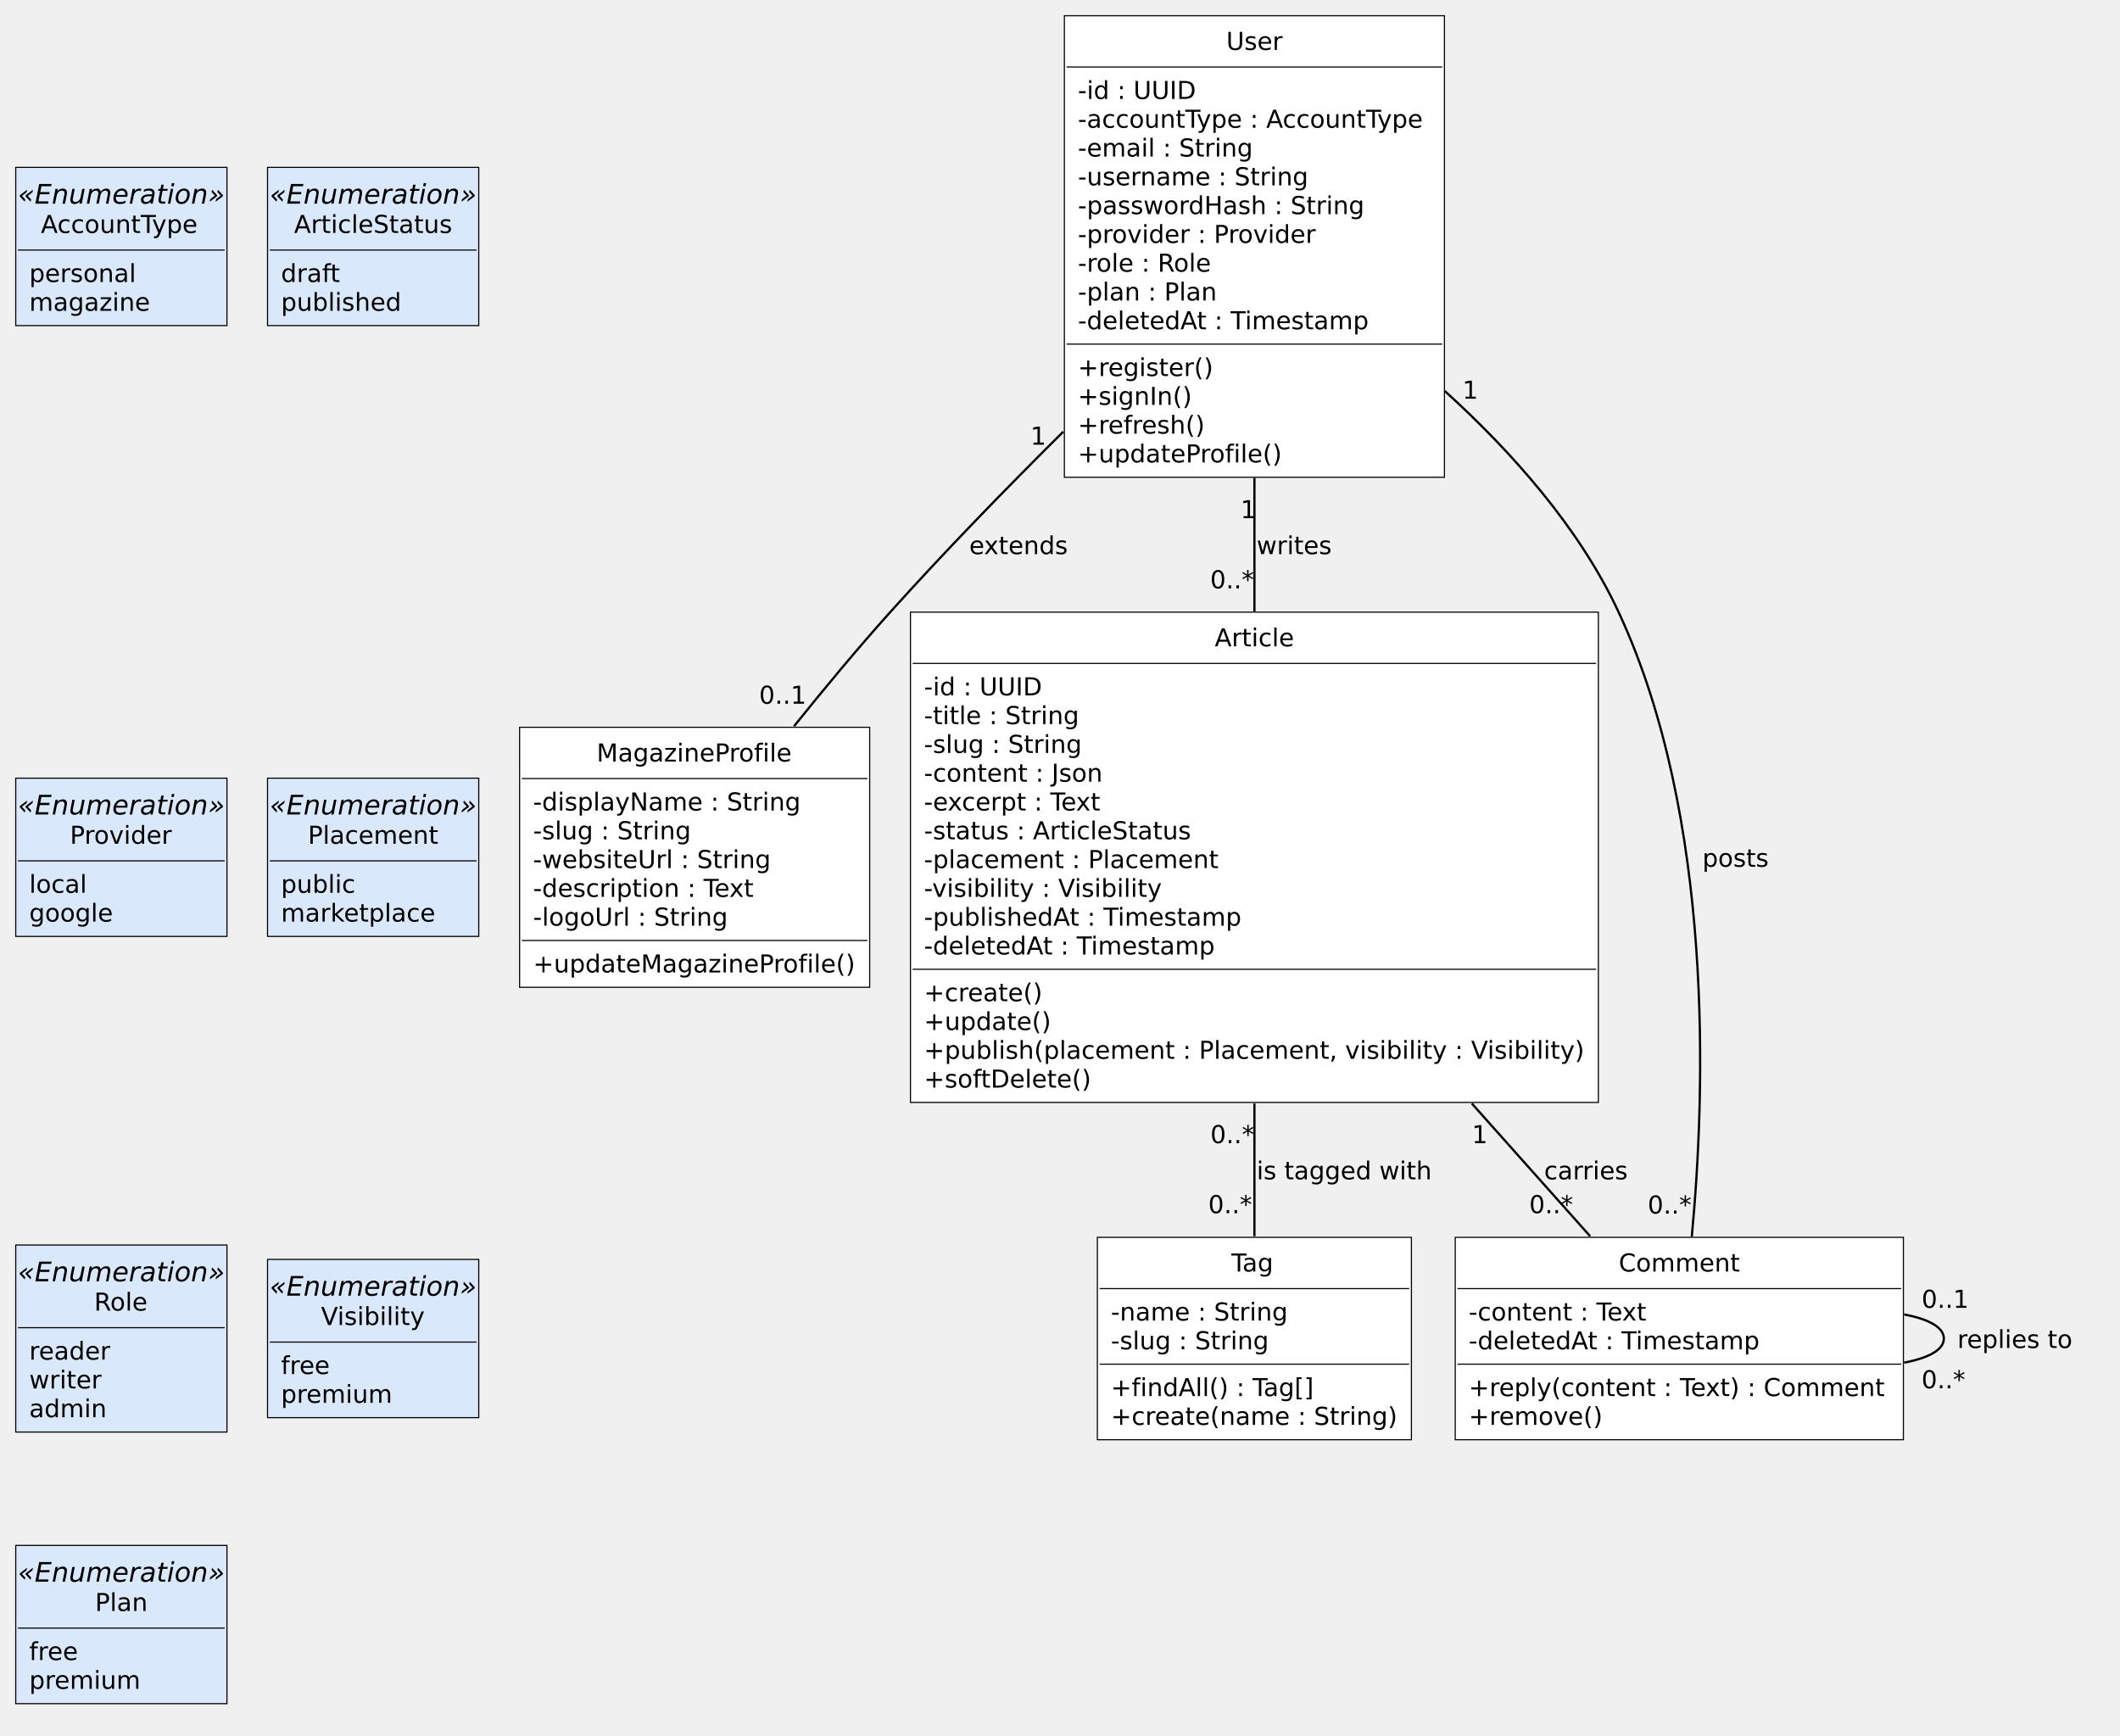
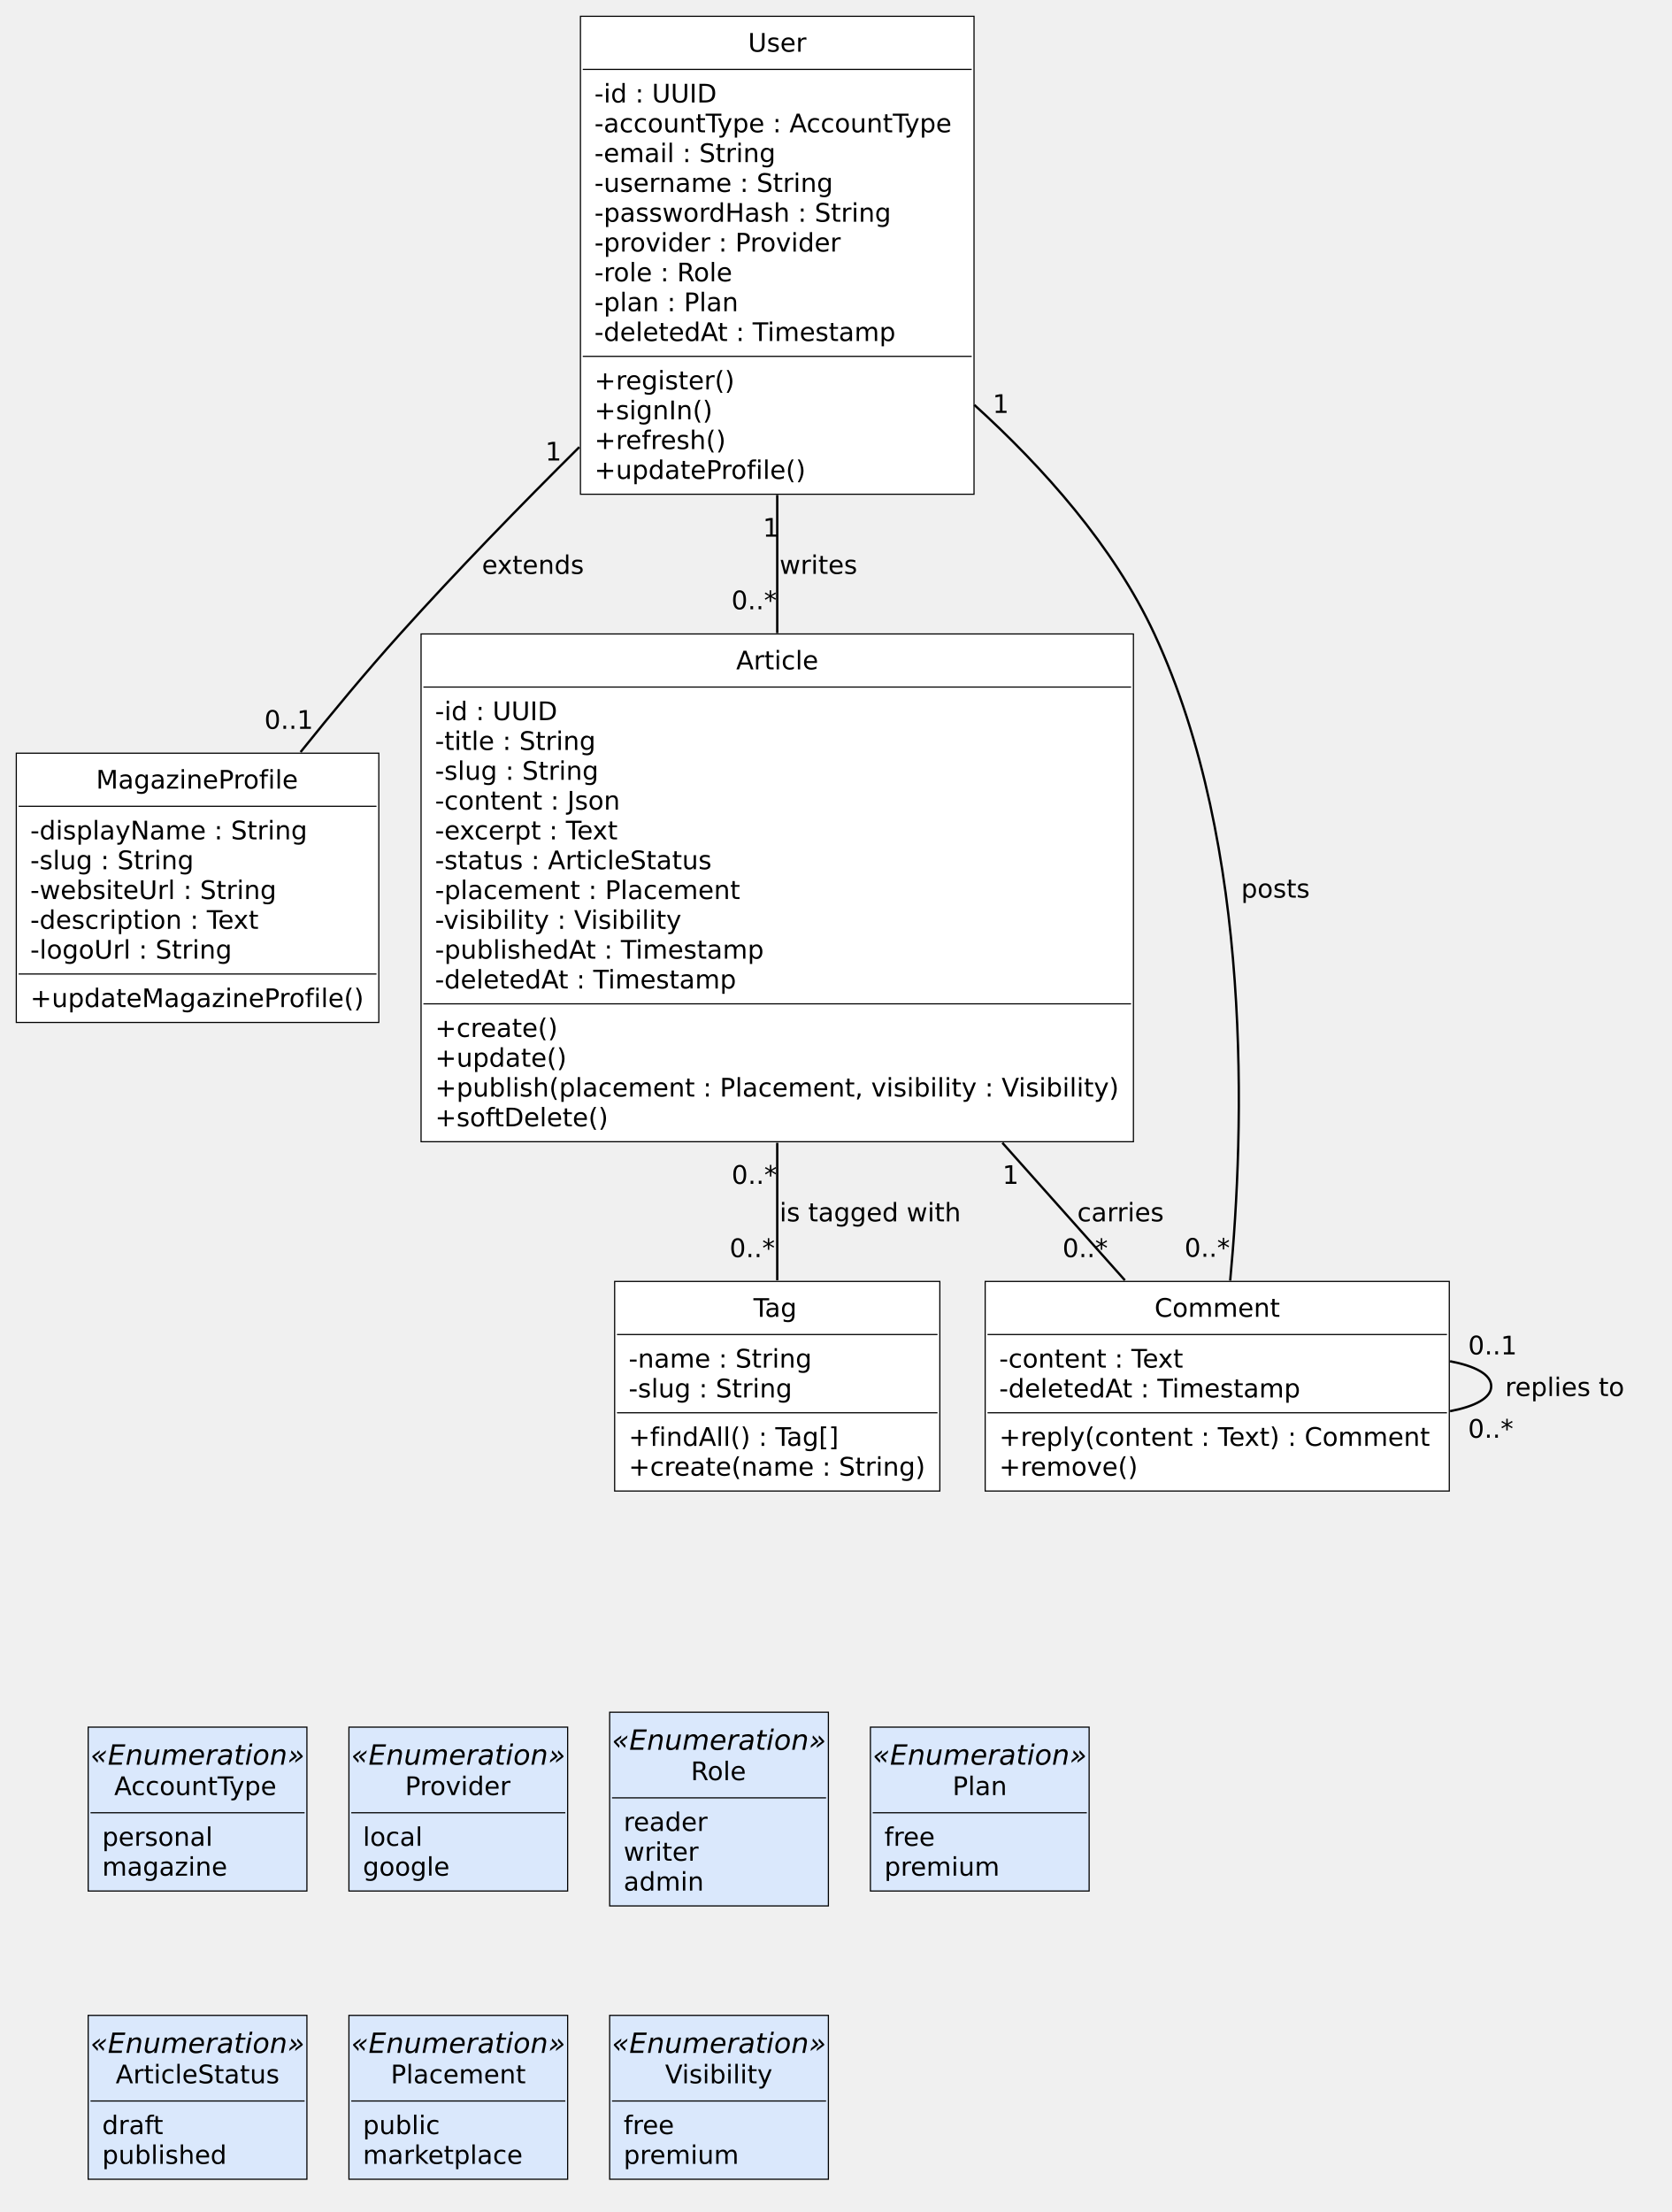
- <svg xmlns="http://www.w3.org/2000/svg" contentStyleType="text/css" data-diagram-type="CLASS" height="772px" preserveAspectRatio="none" style="width:943px;height:772px;background:#FFFFFF;" version="1.1" viewBox="0 0 943 772" width="943px" zoomAndPan="magnify">
+ <svg xmlns="http://www.w3.org/2000/svg" contentStyleType="text/css" data-diagram-type="CLASS" height="950px" preserveAspectRatio="none" style="width:718px;height:950px;background:#FFFFFF;" version="1.1" viewBox="0 0 718 950" width="718px" zoomAndPan="magnify">
  <defs />
  <g>
    <g class="entity" data-qualified-name="User" data-source-line="8" id="ent0001">
-       <rect fill="#FFFFFF" height="205.266" style="stroke:#000000;stroke-width:0.5;" width="169.056" x="473.45" y="7" />
-       <text fill="#000000" font-family="DejaVu Sans" font-size="11" lengthAdjust="spacing" textLength="25.072" x="545.442" y="22.21">User</text>
-       <line style="stroke:#000000;stroke-width:0.5;" x1="474.45" x2="641.506" y1="29.805" y2="29.805" />
-       <text fill="#000000" font-family="DejaVu Sans" font-size="11" lengthAdjust="spacing" textLength="52.524" x="479.45" y="44.015">-id : UUID</text>
-       <text fill="#000000" font-family="DejaVu Sans" font-size="11" lengthAdjust="spacing" textLength="157.056" x="479.45" y="56.82">-accountType : AccountType</text>
-       <text fill="#000000" font-family="DejaVu Sans" font-size="11" lengthAdjust="spacing" textLength="77.832" x="479.45" y="69.624">-email : String</text>
-       <text fill="#000000" font-family="DejaVu Sans" font-size="11" lengthAdjust="spacing" textLength="102.685" x="479.45" y="82.429">-username : String</text>
-       <text fill="#000000" font-family="DejaVu Sans" font-size="11" lengthAdjust="spacing" textLength="127.628" x="479.45" y="95.234">-passwordHash : String</text>
-       <text fill="#000000" font-family="DejaVu Sans" font-size="11" lengthAdjust="spacing" textLength="106.466" x="479.45" y="108.039">-provider : Provider</text>
-       <text fill="#000000" font-family="DejaVu Sans" font-size="11" lengthAdjust="spacing" textLength="59.941" x="479.45" y="120.843">-role : Role</text>
-       <text fill="#000000" font-family="DejaVu Sans" font-size="11" lengthAdjust="spacing" textLength="61.821" x="479.45" y="133.648">-plan : Plan</text>
-       <text fill="#000000" font-family="DejaVu Sans" font-size="11" lengthAdjust="spacing" textLength="129.884" x="479.45" y="146.453">-deletedAt : Timestamp</text>
-       <line style="stroke:#000000;stroke-width:0.5;" x1="474.45" x2="641.506" y1="153.047" y2="153.047" />
-       <text fill="#000000" font-family="DejaVu Sans" font-size="11" lengthAdjust="spacing" textLength="60.462" x="479.45" y="167.257">+register()</text>
-       <text fill="#000000" font-family="DejaVu Sans" font-size="11" lengthAdjust="spacing" textLength="50.757" x="479.45" y="180.062">+signIn()</text>
-       <text fill="#000000" font-family="DejaVu Sans" font-size="11" lengthAdjust="spacing" textLength="56.955" x="479.45" y="192.867">+refresh()</text>
-       <text fill="#000000" font-family="DejaVu Sans" font-size="11" lengthAdjust="spacing" textLength="91.196" x="479.45" y="205.671">+updateProfile()</text>
+       <rect fill="#FFFFFF" height="205.266" style="stroke:#000000;stroke-width:0.5;" width="169.056" x="249.33" y="7" />
+       <text fill="#000000" font-family="DejaVu Sans" font-size="11" lengthAdjust="spacing" textLength="25.072" x="321.322" y="22.21">User</text>
+       <line style="stroke:#000000;stroke-width:0.5;" x1="250.33" x2="417.386" y1="29.805" y2="29.805" />
+       <text fill="#000000" font-family="DejaVu Sans" font-size="11" lengthAdjust="spacing" textLength="52.524" x="255.33" y="44.015">-id : UUID</text>
+       <text fill="#000000" font-family="DejaVu Sans" font-size="11" lengthAdjust="spacing" textLength="157.056" x="255.33" y="56.82">-accountType : AccountType</text>
+       <text fill="#000000" font-family="DejaVu Sans" font-size="11" lengthAdjust="spacing" textLength="77.832" x="255.33" y="69.624">-email : String</text>
+       <text fill="#000000" font-family="DejaVu Sans" font-size="11" lengthAdjust="spacing" textLength="102.685" x="255.33" y="82.429">-username : String</text>
+       <text fill="#000000" font-family="DejaVu Sans" font-size="11" lengthAdjust="spacing" textLength="127.628" x="255.33" y="95.234">-passwordHash : String</text>
+       <text fill="#000000" font-family="DejaVu Sans" font-size="11" lengthAdjust="spacing" textLength="106.466" x="255.33" y="108.039">-provider : Provider</text>
+       <text fill="#000000" font-family="DejaVu Sans" font-size="11" lengthAdjust="spacing" textLength="59.941" x="255.33" y="120.843">-role : Role</text>
+       <text fill="#000000" font-family="DejaVu Sans" font-size="11" lengthAdjust="spacing" textLength="61.821" x="255.33" y="133.648">-plan : Plan</text>
+       <text fill="#000000" font-family="DejaVu Sans" font-size="11" lengthAdjust="spacing" textLength="129.884" x="255.33" y="146.453">-deletedAt : Timestamp</text>
+       <line style="stroke:#000000;stroke-width:0.5;" x1="250.33" x2="417.386" y1="153.047" y2="153.047" />
+       <text fill="#000000" font-family="DejaVu Sans" font-size="11" lengthAdjust="spacing" textLength="60.462" x="255.33" y="167.257">+register()</text>
+       <text fill="#000000" font-family="DejaVu Sans" font-size="11" lengthAdjust="spacing" textLength="50.757" x="255.33" y="180.062">+signIn()</text>
+       <text fill="#000000" font-family="DejaVu Sans" font-size="11" lengthAdjust="spacing" textLength="56.955" x="255.33" y="192.867">+refresh()</text>
+       <text fill="#000000" font-family="DejaVu Sans" font-size="11" lengthAdjust="spacing" textLength="91.196" x="255.33" y="205.671">+updateProfile()</text>
    </g>
    <g class="entity" data-qualified-name="MagazineProfile" data-source-line="23" id="ent0002">
-       <rect fill="#FFFFFF" height="115.633" style="stroke:#000000;stroke-width:0.5;" width="155.72" x="231.12" y="323.48" />
-       <text fill="#000000" font-family="DejaVu Sans" font-size="11" lengthAdjust="spacing" textLength="87.162" x="265.399" y="338.69">MagazineProfile</text>
-       <line style="stroke:#000000;stroke-width:0.5;" x1="232.12" x2="385.84" y1="346.285" y2="346.285" />
-       <text fill="#000000" font-family="DejaVu Sans" font-size="11" lengthAdjust="spacing" textLength="119.007" x="237.12" y="360.495">-displayName : String</text>
-       <text fill="#000000" font-family="DejaVu Sans" font-size="11" lengthAdjust="spacing" textLength="70.238" x="237.12" y="373.3">-slug : String</text>
-       <text fill="#000000" font-family="DejaVu Sans" font-size="11" lengthAdjust="spacing" textLength="105.741" x="237.12" y="386.104">-websiteUrl : String</text>
-       <text fill="#000000" font-family="DejaVu Sans" font-size="11" lengthAdjust="spacing" textLength="100.139" x="237.12" y="398.909">-description : Text</text>
-       <text fill="#000000" font-family="DejaVu Sans" font-size="11" lengthAdjust="spacing" textLength="86.625" x="237.12" y="411.714">-logoUrl : String</text>
-       <line style="stroke:#000000;stroke-width:0.5;" x1="232.12" x2="385.84" y1="418.308" y2="418.308" />
-       <text fill="#000000" font-family="DejaVu Sans" font-size="11" lengthAdjust="spacing" textLength="143.72" x="237.12" y="432.519">+updateMagazineProfile()</text>
+       <rect fill="#FFFFFF" height="115.633" style="stroke:#000000;stroke-width:0.5;" width="155.72" x="7" y="323.48" />
+       <text fill="#000000" font-family="DejaVu Sans" font-size="11" lengthAdjust="spacing" textLength="87.162" x="41.279" y="338.69">MagazineProfile</text>
+       <line style="stroke:#000000;stroke-width:0.5;" x1="8" x2="161.72" y1="346.285" y2="346.285" />
+       <text fill="#000000" font-family="DejaVu Sans" font-size="11" lengthAdjust="spacing" textLength="119.007" x="13" y="360.495">-displayName : String</text>
+       <text fill="#000000" font-family="DejaVu Sans" font-size="11" lengthAdjust="spacing" textLength="70.238" x="13" y="373.3">-slug : String</text>
+       <text fill="#000000" font-family="DejaVu Sans" font-size="11" lengthAdjust="spacing" textLength="105.741" x="13" y="386.104">-websiteUrl : String</text>
+       <text fill="#000000" font-family="DejaVu Sans" font-size="11" lengthAdjust="spacing" textLength="100.139" x="13" y="398.909">-description : Text</text>
+       <text fill="#000000" font-family="DejaVu Sans" font-size="11" lengthAdjust="spacing" textLength="86.625" x="13" y="411.714">-logoUrl : String</text>
+       <line style="stroke:#000000;stroke-width:0.5;" x1="8" x2="161.72" y1="418.308" y2="418.308" />
+       <text fill="#000000" font-family="DejaVu Sans" font-size="11" lengthAdjust="spacing" textLength="143.72" x="13" y="432.519">+updateMagazineProfile()</text>
    </g>
    <g class="entity" data-qualified-name="Article" data-source-line="31" id="ent0003">
-       <rect fill="#FFFFFF" height="218.07" style="stroke:#000000;stroke-width:0.5;" width="305.987" x="404.98" y="272.26" />
-       <text fill="#000000" font-family="DejaVu Sans" font-size="11" lengthAdjust="spacing" textLength="35.288" x="540.329" y="287.47">Article</text>
-       <line style="stroke:#000000;stroke-width:0.5;" x1="405.98" x2="709.967" y1="295.065" y2="295.065" />
-       <text fill="#000000" font-family="DejaVu Sans" font-size="11" lengthAdjust="spacing" textLength="52.524" x="410.98" y="309.275">-id : UUID</text>
-       <text fill="#000000" font-family="DejaVu Sans" font-size="11" lengthAdjust="spacing" textLength="69.002" x="410.98" y="322.08">-title : String</text>
-       <text fill="#000000" font-family="DejaVu Sans" font-size="11" lengthAdjust="spacing" textLength="70.238" x="410.98" y="334.885">-slug : String</text>
-       <text fill="#000000" font-family="DejaVu Sans" font-size="11" lengthAdjust="spacing" textLength="79.46" x="410.98" y="347.689">-content : Json</text>
-       <text fill="#000000" font-family="DejaVu Sans" font-size="11" lengthAdjust="spacing" textLength="80.889" x="410.98" y="360.494">-excerpt : Text</text>
-       <text fill="#000000" font-family="DejaVu Sans" font-size="11" lengthAdjust="spacing" textLength="118.809" x="410.98" y="373.299">-status : ArticleStatus</text>
-       <text fill="#000000" font-family="DejaVu Sans" font-size="11" lengthAdjust="spacing" textLength="131.044" x="410.98" y="386.103">-placement : Placement</text>
-       <text fill="#000000" font-family="DejaVu Sans" font-size="11" lengthAdjust="spacing" textLength="106.337" x="410.98" y="398.908">-visibility : Visibility</text>
-       <text fill="#000000" font-family="DejaVu Sans" font-size="11" lengthAdjust="spacing" textLength="141.749" x="410.98" y="411.713">-publishedAt : Timestamp</text>
-       <text fill="#000000" font-family="DejaVu Sans" font-size="11" lengthAdjust="spacing" textLength="129.884" x="410.98" y="424.517">-deletedAt : Timestamp</text>
-       <line style="stroke:#000000;stroke-width:0.5;" x1="405.98" x2="709.967" y1="431.112" y2="431.112" />
-       <text fill="#000000" font-family="DejaVu Sans" font-size="11" lengthAdjust="spacing" textLength="52.959" x="410.98" y="445.322">+create()</text>
-       <text fill="#000000" font-family="DejaVu Sans" font-size="11" lengthAdjust="spacing" textLength="56.558" x="410.98" y="458.127">+update()</text>
-       <text fill="#000000" font-family="DejaVu Sans" font-size="11" lengthAdjust="spacing" textLength="293.987" x="410.98" y="470.931">+publish(placement : Placement, visibility : Visibility)</text>
-       <text fill="#000000" font-family="DejaVu Sans" font-size="11" lengthAdjust="spacing" textLength="74.588" x="410.98" y="483.736">+softDelete()</text>
+       <rect fill="#FFFFFF" height="218.07" style="stroke:#000000;stroke-width:0.5;" width="305.987" x="180.87" y="272.27" />
+       <text fill="#000000" font-family="DejaVu Sans" font-size="11" lengthAdjust="spacing" textLength="35.288" x="316.219" y="287.48">Article</text>
+       <line style="stroke:#000000;stroke-width:0.5;" x1="181.87" x2="485.857" y1="295.075" y2="295.075" />
+       <text fill="#000000" font-family="DejaVu Sans" font-size="11" lengthAdjust="spacing" textLength="52.524" x="186.87" y="309.285">-id : UUID</text>
+       <text fill="#000000" font-family="DejaVu Sans" font-size="11" lengthAdjust="spacing" textLength="69.002" x="186.87" y="322.09">-title : String</text>
+       <text fill="#000000" font-family="DejaVu Sans" font-size="11" lengthAdjust="spacing" textLength="70.238" x="186.87" y="334.894">-slug : String</text>
+       <text fill="#000000" font-family="DejaVu Sans" font-size="11" lengthAdjust="spacing" textLength="79.46" x="186.87" y="347.699">-content : Json</text>
+       <text fill="#000000" font-family="DejaVu Sans" font-size="11" lengthAdjust="spacing" textLength="80.889" x="186.87" y="360.504">-excerpt : Text</text>
+       <text fill="#000000" font-family="DejaVu Sans" font-size="11" lengthAdjust="spacing" textLength="118.809" x="186.87" y="373.309">-status : ArticleStatus</text>
+       <text fill="#000000" font-family="DejaVu Sans" font-size="11" lengthAdjust="spacing" textLength="131.044" x="186.87" y="386.113">-placement : Placement</text>
+       <text fill="#000000" font-family="DejaVu Sans" font-size="11" lengthAdjust="spacing" textLength="106.337" x="186.87" y="398.918">-visibility : Visibility</text>
+       <text fill="#000000" font-family="DejaVu Sans" font-size="11" lengthAdjust="spacing" textLength="141.749" x="186.87" y="411.723">-publishedAt : Timestamp</text>
+       <text fill="#000000" font-family="DejaVu Sans" font-size="11" lengthAdjust="spacing" textLength="129.884" x="186.87" y="424.527">-deletedAt : Timestamp</text>
+       <line style="stroke:#000000;stroke-width:0.5;" x1="181.87" x2="485.857" y1="431.122" y2="431.122" />
+       <text fill="#000000" font-family="DejaVu Sans" font-size="11" lengthAdjust="spacing" textLength="52.959" x="186.87" y="445.332">+create()</text>
+       <text fill="#000000" font-family="DejaVu Sans" font-size="11" lengthAdjust="spacing" textLength="56.558" x="186.87" y="458.137">+update()</text>
+       <text fill="#000000" font-family="DejaVu Sans" font-size="11" lengthAdjust="spacing" textLength="293.987" x="186.87" y="470.941">+publish(placement : Placement, visibility : Visibility)</text>
+       <text fill="#000000" font-family="DejaVu Sans" font-size="11" lengthAdjust="spacing" textLength="74.588" x="186.87" y="483.746">+softDelete()</text>
    </g>
    <g class="entity" data-qualified-name="Tag" data-source-line="47" id="ent0004">
-       <rect fill="#FFFFFF" height="90.023" style="stroke:#000000;stroke-width:0.5;" width="139.682" x="488.13" y="550.33" />
-       <text fill="#000000" font-family="DejaVu Sans" font-size="11" lengthAdjust="spacing" textLength="20.442" x="547.75" y="565.54">Tag</text>
-       <line style="stroke:#000000;stroke-width:0.5;" x1="489.13" x2="626.812" y1="573.135" y2="573.135" />
-       <text fill="#000000" font-family="DejaVu Sans" font-size="11" lengthAdjust="spacing" textLength="78.692" x="494.13" y="587.345">-name : String</text>
-       <text fill="#000000" font-family="DejaVu Sans" font-size="11" lengthAdjust="spacing" textLength="70.238" x="494.13" y="600.15">-slug : String</text>
-       <line style="stroke:#000000;stroke-width:0.5;" x1="489.13" x2="626.812" y1="606.744" y2="606.744" />
-       <text fill="#000000" font-family="DejaVu Sans" font-size="11" lengthAdjust="spacing" textLength="92.044" x="494.13" y="620.955">+findAll() : Tag[]</text>
-       <text fill="#000000" font-family="DejaVu Sans" font-size="11" lengthAdjust="spacing" textLength="127.682" x="494.13" y="633.759">+create(name : String)</text>
+       <rect fill="#FFFFFF" height="90.023" style="stroke:#000000;stroke-width:0.5;" width="139.682" x="264.02" y="550.34" />
+       <text fill="#000000" font-family="DejaVu Sans" font-size="11" lengthAdjust="spacing" textLength="20.442" x="323.64" y="565.55">Tag</text>
+       <line style="stroke:#000000;stroke-width:0.5;" x1="265.02" x2="402.702" y1="573.145" y2="573.145" />
+       <text fill="#000000" font-family="DejaVu Sans" font-size="11" lengthAdjust="spacing" textLength="78.692" x="270.02" y="587.355">-name : String</text>
+       <text fill="#000000" font-family="DejaVu Sans" font-size="11" lengthAdjust="spacing" textLength="70.238" x="270.02" y="600.16">-slug : String</text>
+       <line style="stroke:#000000;stroke-width:0.5;" x1="265.02" x2="402.702" y1="606.754" y2="606.754" />
+       <text fill="#000000" font-family="DejaVu Sans" font-size="11" lengthAdjust="spacing" textLength="92.044" x="270.02" y="620.965">+findAll() : Tag[]</text>
+       <text fill="#000000" font-family="DejaVu Sans" font-size="11" lengthAdjust="spacing" textLength="127.682" x="270.02" y="633.769">+create(name : String)</text>
    </g>
    <g class="entity" data-qualified-name="Comment" data-source-line="53" id="ent0005">
-       <rect fill="#FFFFFF" height="90.023" style="stroke:#000000;stroke-width:0.5;" width="199.355" x="647.3" y="550.33" />
-       <text fill="#000000" font-family="DejaVu Sans" font-size="11" lengthAdjust="spacing" textLength="53.894" x="720.03" y="565.54">Comment</text>
-       <line style="stroke:#000000;stroke-width:0.5;" x1="648.3" x2="845.654" y1="573.135" y2="573.135" />
-       <text fill="#000000" font-family="DejaVu Sans" font-size="11" lengthAdjust="spacing" textLength="81.093" x="653.3" y="587.345">-content : Text</text>
-       <text fill="#000000" font-family="DejaVu Sans" font-size="11" lengthAdjust="spacing" textLength="129.884" x="653.3" y="600.15">-deletedAt : Timestamp</text>
-       <line style="stroke:#000000;stroke-width:0.5;" x1="648.3" x2="845.654" y1="606.744" y2="606.744" />
-       <text fill="#000000" font-family="DejaVu Sans" font-size="11" lengthAdjust="spacing" textLength="187.355" x="653.3" y="620.955">+reply(content : Text) : Comment</text>
-       <text fill="#000000" font-family="DejaVu Sans" font-size="11" lengthAdjust="spacing" textLength="59.812" x="653.3" y="633.759">+remove()</text>
+       <rect fill="#FFFFFF" height="90.023" style="stroke:#000000;stroke-width:0.5;" width="199.355" x="423.18" y="550.34" />
+       <text fill="#000000" font-family="DejaVu Sans" font-size="11" lengthAdjust="spacing" textLength="53.894" x="495.911" y="565.55">Comment</text>
+       <line style="stroke:#000000;stroke-width:0.5;" x1="424.18" x2="621.534" y1="573.145" y2="573.145" />
+       <text fill="#000000" font-family="DejaVu Sans" font-size="11" lengthAdjust="spacing" textLength="81.093" x="429.18" y="587.355">-content : Text</text>
+       <text fill="#000000" font-family="DejaVu Sans" font-size="11" lengthAdjust="spacing" textLength="129.884" x="429.18" y="600.16">-deletedAt : Timestamp</text>
+       <line style="stroke:#000000;stroke-width:0.5;" x1="424.18" x2="621.534" y1="606.754" y2="606.754" />
+       <text fill="#000000" font-family="DejaVu Sans" font-size="11" lengthAdjust="spacing" textLength="187.355" x="429.18" y="620.965">+reply(content : Text) : Comment</text>
+       <text fill="#000000" font-family="DejaVu Sans" font-size="11" lengthAdjust="spacing" textLength="59.812" x="429.18" y="633.769">+remove()</text>
    </g>
    <g class="entity" data-qualified-name="AccountType" data-source-line="60" id="ent0006">
-       <rect fill="#DAE8FC" height="70.383" style="stroke:#000000;stroke-width:0.5;" width="93.951" x="7" y="74.44" />
-       <text fill="#000000" font-family="DejaVu Sans" font-size="12" font-style="italic" lengthAdjust="spacing" textLength="91.951" x="8" y="90.579">«Enumeration»</text>
-       <text fill="#000000" font-family="DejaVu Sans" font-size="11" lengthAdjust="spacing" textLength="71.586" x="18.183" y="103.619">AccountType</text>
-       <line style="stroke:#000000;stroke-width:0.5;" x1="8" x2="99.951" y1="111.213" y2="111.213" />
-       <text fill="#000000" font-family="DejaVu Sans" font-size="11" lengthAdjust="spacing" textLength="47.502" x="13" y="125.424">personal</text>
-       <text fill="#000000" font-family="DejaVu Sans" font-size="11" lengthAdjust="spacing" textLength="53.748" x="13" y="138.229">magazine</text>
+       <rect fill="#DAE8FC" height="70.383" style="stroke:#000000;stroke-width:0.5;" width="93.951" x="37.88" y="741.76" />
+       <text fill="#000000" font-family="DejaVu Sans" font-size="12" font-style="italic" lengthAdjust="spacing" textLength="91.951" x="38.88" y="757.899">«Enumeration»</text>
+       <text fill="#000000" font-family="DejaVu Sans" font-size="11" lengthAdjust="spacing" textLength="71.586" x="49.063" y="770.939">AccountType</text>
+       <line style="stroke:#000000;stroke-width:0.5;" x1="38.88" x2="130.831" y1="778.533" y2="778.533" />
+       <text fill="#000000" font-family="DejaVu Sans" font-size="11" lengthAdjust="spacing" textLength="47.502" x="43.88" y="792.744">personal</text>
+       <text fill="#000000" font-family="DejaVu Sans" font-size="11" lengthAdjust="spacing" textLength="53.748" x="43.88" y="805.549">magazine</text>
    </g>
    <g class="entity" data-qualified-name="Provider" data-source-line="64" id="ent0007">
-       <rect fill="#DAE8FC" height="70.383" style="stroke:#000000;stroke-width:0.5;" width="93.951" x="7" y="346.11" />
-       <text fill="#000000" font-family="DejaVu Sans" font-size="12" font-style="italic" lengthAdjust="spacing" textLength="91.951" x="8" y="362.249">«Enumeration»</text>
-       <text fill="#000000" font-family="DejaVu Sans" font-size="11" lengthAdjust="spacing" textLength="45.724" x="31.113" y="375.289">Provider</text>
-       <line style="stroke:#000000;stroke-width:0.5;" x1="8" x2="99.951" y1="382.883" y2="382.883" />
-       <text fill="#000000" font-family="DejaVu Sans" font-size="11" lengthAdjust="spacing" textLength="25.631" x="13" y="397.094">local</text>
-       <text fill="#000000" font-family="DejaVu Sans" font-size="11" lengthAdjust="spacing" textLength="37.248" x="13" y="409.899">google</text>
+       <rect fill="#DAE8FC" height="70.383" style="stroke:#000000;stroke-width:0.5;" width="93.951" x="149.88" y="741.76" />
+       <text fill="#000000" font-family="DejaVu Sans" font-size="12" font-style="italic" lengthAdjust="spacing" textLength="91.951" x="150.88" y="757.899">«Enumeration»</text>
+       <text fill="#000000" font-family="DejaVu Sans" font-size="11" lengthAdjust="spacing" textLength="45.724" x="173.994" y="770.939">Provider</text>
+       <line style="stroke:#000000;stroke-width:0.5;" x1="150.88" x2="242.831" y1="778.533" y2="778.533" />
+       <text fill="#000000" font-family="DejaVu Sans" font-size="11" lengthAdjust="spacing" textLength="25.631" x="155.88" y="792.744">local</text>
+       <text fill="#000000" font-family="DejaVu Sans" font-size="11" lengthAdjust="spacing" textLength="37.248" x="155.88" y="805.549">google</text>
    </g>
    <g class="entity" data-qualified-name="Role" data-source-line="68" id="ent0008">
-       <rect fill="#DAE8FC" height="83.188" style="stroke:#000000;stroke-width:0.5;" width="93.951" x="7" y="553.75" />
-       <text fill="#000000" font-family="DejaVu Sans" font-size="12" font-style="italic" lengthAdjust="spacing" textLength="91.951" x="8" y="569.889">«Enumeration»</text>
-       <text fill="#000000" font-family="DejaVu Sans" font-size="11" lengthAdjust="spacing" textLength="24.197" x="41.877" y="582.929">Role</text>
-       <line style="stroke:#000000;stroke-width:0.5;" x1="8" x2="99.951" y1="590.523" y2="590.523" />
-       <text fill="#000000" font-family="DejaVu Sans" font-size="11" lengthAdjust="spacing" textLength="36.303" x="13" y="604.734">reader</text>
-       <text fill="#000000" font-family="DejaVu Sans" font-size="11" lengthAdjust="spacing" textLength="32.178" x="13" y="617.539">writer</text>
-       <text fill="#000000" font-family="DejaVu Sans" font-size="11" lengthAdjust="spacing" textLength="34.466" x="13" y="630.343">admin</text>
+       <rect fill="#DAE8FC" height="83.188" style="stroke:#000000;stroke-width:0.5;" width="93.951" x="261.88" y="735.36" />
+       <text fill="#000000" font-family="DejaVu Sans" font-size="12" font-style="italic" lengthAdjust="spacing" textLength="91.951" x="262.88" y="751.499">«Enumeration»</text>
+       <text fill="#000000" font-family="DejaVu Sans" font-size="11" lengthAdjust="spacing" textLength="24.197" x="296.757" y="764.539">Role</text>
+       <line style="stroke:#000000;stroke-width:0.5;" x1="262.88" x2="354.831" y1="772.133" y2="772.133" />
+       <text fill="#000000" font-family="DejaVu Sans" font-size="11" lengthAdjust="spacing" textLength="36.303" x="267.88" y="786.344">reader</text>
+       <text fill="#000000" font-family="DejaVu Sans" font-size="11" lengthAdjust="spacing" textLength="32.178" x="267.88" y="799.149">writer</text>
+       <text fill="#000000" font-family="DejaVu Sans" font-size="11" lengthAdjust="spacing" textLength="34.466" x="267.88" y="811.953">admin</text>
    </g>
    <g class="entity" data-qualified-name="Plan" data-source-line="73" id="ent0009">
-       <rect fill="#DAE8FC" height="70.383" style="stroke:#000000;stroke-width:0.5;" width="93.951" x="7" y="687.36" />
-       <text fill="#000000" font-family="DejaVu Sans" font-size="12" font-style="italic" lengthAdjust="spacing" textLength="91.951" x="8" y="703.499">«Enumeration»</text>
-       <text fill="#000000" font-family="DejaVu Sans" font-size="11" lengthAdjust="spacing" textLength="23.402" x="42.275" y="716.539">Plan</text>
-       <line style="stroke:#000000;stroke-width:0.5;" x1="8" x2="99.951" y1="724.133" y2="724.133" />
-       <text fill="#000000" font-family="DejaVu Sans" font-size="11" lengthAdjust="spacing" textLength="21.93" x="13" y="738.344">free</text>
-       <text fill="#000000" font-family="DejaVu Sans" font-size="11" lengthAdjust="spacing" textLength="49.731" x="13" y="751.149">premium</text>
+       <rect fill="#DAE8FC" height="70.383" style="stroke:#000000;stroke-width:0.5;" width="93.951" x="373.88" y="741.76" />
+       <text fill="#000000" font-family="DejaVu Sans" font-size="12" font-style="italic" lengthAdjust="spacing" textLength="91.951" x="374.88" y="757.899">«Enumeration»</text>
+       <text fill="#000000" font-family="DejaVu Sans" font-size="11" lengthAdjust="spacing" textLength="23.402" x="409.155" y="770.939">Plan</text>
+       <line style="stroke:#000000;stroke-width:0.5;" x1="374.88" x2="466.831" y1="778.533" y2="778.533" />
+       <text fill="#000000" font-family="DejaVu Sans" font-size="11" lengthAdjust="spacing" textLength="21.93" x="379.88" y="792.744">free</text>
+       <text fill="#000000" font-family="DejaVu Sans" font-size="11" lengthAdjust="spacing" textLength="49.731" x="379.88" y="805.549">premium</text>
    </g>
    <g class="entity" data-qualified-name="ArticleStatus" data-source-line="77" id="ent0010">
-       <rect fill="#DAE8FC" height="70.383" style="stroke:#000000;stroke-width:0.5;" width="93.951" x="119" y="74.44" />
-       <text fill="#000000" font-family="DejaVu Sans" font-size="12" font-style="italic" lengthAdjust="spacing" textLength="91.951" x="120" y="90.579">«Enumeration»</text>
-       <text fill="#000000" font-family="DejaVu Sans" font-size="11" lengthAdjust="spacing" textLength="70.34" x="130.806" y="103.619">ArticleStatus</text>
-       <line style="stroke:#000000;stroke-width:0.5;" x1="120" x2="211.951" y1="111.213" y2="111.213" />
-       <text fill="#000000" font-family="DejaVu Sans" font-size="11" lengthAdjust="spacing" textLength="26.431" x="125" y="125.424">draft</text>
-       <text fill="#000000" font-family="DejaVu Sans" font-size="11" lengthAdjust="spacing" textLength="53.502" x="125" y="138.229">published</text>
+       <rect fill="#DAE8FC" height="70.383" style="stroke:#000000;stroke-width:0.5;" width="93.951" x="37.88" y="865.55" />
+       <text fill="#000000" font-family="DejaVu Sans" font-size="12" font-style="italic" lengthAdjust="spacing" textLength="91.951" x="38.88" y="881.689">«Enumeration»</text>
+       <text fill="#000000" font-family="DejaVu Sans" font-size="11" lengthAdjust="spacing" textLength="70.34" x="49.686" y="894.729">ArticleStatus</text>
+       <line style="stroke:#000000;stroke-width:0.5;" x1="38.88" x2="130.831" y1="902.323" y2="902.323" />
+       <text fill="#000000" font-family="DejaVu Sans" font-size="11" lengthAdjust="spacing" textLength="26.431" x="43.88" y="916.534">draft</text>
+       <text fill="#000000" font-family="DejaVu Sans" font-size="11" lengthAdjust="spacing" textLength="53.502" x="43.88" y="929.339">published</text>
    </g>
    <g class="entity" data-qualified-name="Placement" data-source-line="81" id="ent0011">
-       <rect fill="#DAE8FC" height="70.383" style="stroke:#000000;stroke-width:0.5;" width="93.951" x="119" y="346.11" />
-       <text fill="#000000" font-family="DejaVu Sans" font-size="12" font-style="italic" lengthAdjust="spacing" textLength="91.951" x="120" y="362.249">«Enumeration»</text>
-       <text fill="#000000" font-family="DejaVu Sans" font-size="11" lengthAdjust="spacing" textLength="58.013" x="136.969" y="375.289">Placement</text>
-       <line style="stroke:#000000;stroke-width:0.5;" x1="120" x2="211.951" y1="382.883" y2="382.883" />
-       <text fill="#000000" font-family="DejaVu Sans" font-size="11" lengthAdjust="spacing" textLength="33.097" x="125" y="397.094">public</text>
-       <text fill="#000000" font-family="DejaVu Sans" font-size="11" lengthAdjust="spacing" textLength="69.024" x="125" y="409.899">marketplace</text>
+       <rect fill="#DAE8FC" height="70.383" style="stroke:#000000;stroke-width:0.5;" width="93.951" x="149.88" y="865.55" />
+       <text fill="#000000" font-family="DejaVu Sans" font-size="12" font-style="italic" lengthAdjust="spacing" textLength="91.951" x="150.88" y="881.689">«Enumeration»</text>
+       <text fill="#000000" font-family="DejaVu Sans" font-size="11" lengthAdjust="spacing" textLength="58.013" x="167.849" y="894.729">Placement</text>
+       <line style="stroke:#000000;stroke-width:0.5;" x1="150.88" x2="242.831" y1="902.323" y2="902.323" />
+       <text fill="#000000" font-family="DejaVu Sans" font-size="11" lengthAdjust="spacing" textLength="33.097" x="155.88" y="916.534">public</text>
+       <text fill="#000000" font-family="DejaVu Sans" font-size="11" lengthAdjust="spacing" textLength="69.024" x="155.88" y="929.339">marketplace</text>
    </g>
    <g class="entity" data-qualified-name="Visibility" data-source-line="85" id="ent0012">
-       <rect fill="#DAE8FC" height="70.383" style="stroke:#000000;stroke-width:0.5;" width="93.951" x="119" y="560.15" />
-       <text fill="#000000" font-family="DejaVu Sans" font-size="12" font-style="italic" lengthAdjust="spacing" textLength="91.951" x="120" y="576.289">«Enumeration»</text>
-       <text fill="#000000" font-family="DejaVu Sans" font-size="11" lengthAdjust="spacing" textLength="46.342" x="142.805" y="589.329">Visibility</text>
-       <line style="stroke:#000000;stroke-width:0.5;" x1="120" x2="211.951" y1="596.923" y2="596.923" />
-       <text fill="#000000" font-family="DejaVu Sans" font-size="11" lengthAdjust="spacing" textLength="21.93" x="125" y="611.134">free</text>
-       <text fill="#000000" font-family="DejaVu Sans" font-size="11" lengthAdjust="spacing" textLength="49.731" x="125" y="623.939">premium</text>
+       <rect fill="#DAE8FC" height="70.383" style="stroke:#000000;stroke-width:0.5;" width="93.951" x="261.88" y="865.55" />
+       <text fill="#000000" font-family="DejaVu Sans" font-size="12" font-style="italic" lengthAdjust="spacing" textLength="91.951" x="262.88" y="881.689">«Enumeration»</text>
+       <text fill="#000000" font-family="DejaVu Sans" font-size="11" lengthAdjust="spacing" textLength="46.342" x="285.685" y="894.729">Visibility</text>
+       <line style="stroke:#000000;stroke-width:0.5;" x1="262.88" x2="354.831" y1="902.323" y2="902.323" />
+       <text fill="#000000" font-family="DejaVu Sans" font-size="11" lengthAdjust="spacing" textLength="21.93" x="267.88" y="916.534">free</text>
+       <text fill="#000000" font-family="DejaVu Sans" font-size="11" lengthAdjust="spacing" textLength="49.731" x="267.88" y="929.339">premium</text>
    </g>
    <g class="link" data-entity-1="ent0001" data-entity-2="ent0002" data-link-type="association" data-source-line="90" id="lnk13">
-       <path codeLine="90" d="M472.96,192 C447.6,217.18 420.15,245.38 395.98,272.26 C381.57,288.29 366.6,306.32 353.22,322.99" fill="none" id="User-MagazineProfile" style="stroke:#000000;stroke-width:1;" />
-       <text fill="#000000" font-family="DejaVu Sans" font-size="11" lengthAdjust="spacing" textLength="44.043" x="431.12" y="246.47">extends</text>
-       <text fill="#000000" font-family="DejaVu Sans" font-size="11" lengthAdjust="spacing" textLength="6.998" x="458.345" y="197.767">1</text>
-       <text fill="#000000" font-family="DejaVu Sans" font-size="11" lengthAdjust="spacing" textLength="20.99" x="337.671" y="313.013">0..1</text>
+       <path codeLine="90" d="M248.84,192.01 C223.49,217.18 196.03,245.38 171.86,272.27 C157.45,288.29 142.48,306.32 129.11,322.99" fill="none" id="User-MagazineProfile" style="stroke:#000000;stroke-width:1;" />
+       <text fill="#000000" font-family="DejaVu Sans" font-size="11" lengthAdjust="spacing" textLength="44.043" x="207" y="246.48">extends</text>
+       <text fill="#000000" font-family="DejaVu Sans" font-size="11" lengthAdjust="spacing" textLength="6.998" x="234.225" y="197.778">1</text>
+       <text fill="#000000" font-family="DejaVu Sans" font-size="11" lengthAdjust="spacing" textLength="20.99" x="113.562" y="313.013">0..1</text>
    </g>
    <g class="link" data-entity-1="ent0001" data-entity-2="ent0003" data-link-type="association" data-source-line="91" id="lnk14">
-       <path codeLine="91" d="M557.98,212.58 C557.98,231.97 557.98,252.33 557.98,271.91" fill="none" id="User-Article" style="stroke:#000000;stroke-width:1;" />
-       <text fill="#000000" font-family="DejaVu Sans" font-size="11" lengthAdjust="spacing" textLength="33.387" x="558.98" y="246.47">writes</text>
-       <text fill="#000000" font-family="DejaVu Sans" font-size="11" lengthAdjust="spacing" textLength="6.998" x="551.804" y="230.479">1</text>
-       <text fill="#000000" font-family="DejaVu Sans" font-size="11" lengthAdjust="spacing" textLength="19.492" x="538.301" y="261.676">0..*</text>
+       <path codeLine="91" d="M333.86,212.58 C333.86,231.97 333.86,252.33 333.86,271.91" fill="none" id="User-Article" style="stroke:#000000;stroke-width:1;" />
+       <text fill="#000000" font-family="DejaVu Sans" font-size="11" lengthAdjust="spacing" textLength="33.387" x="334.86" y="246.48">writes</text>
+       <text fill="#000000" font-family="DejaVu Sans" font-size="11" lengthAdjust="spacing" textLength="6.998" x="327.684" y="230.479">1</text>
+       <text fill="#000000" font-family="DejaVu Sans" font-size="11" lengthAdjust="spacing" textLength="19.492" x="314.18" y="261.676">0..*</text>
    </g>
    <g class="link" data-entity-1="ent0001" data-entity-2="ent0005" data-link-type="association" data-source-line="92" id="lnk15">
-       <path codeLine="92" d="M642.65,173.9 C672.27,200.77 702.48,234.61 719.98,272.26 C762.49,363.73 758.61,485.54 752.53,549.99" fill="none" id="User-Comment" style="stroke:#000000;stroke-width:1;" />
-       <text fill="#000000" font-family="DejaVu Sans" font-size="11" lengthAdjust="spacing" textLength="29.487" x="757.24" y="385.51">posts</text>
-       <text fill="#000000" font-family="DejaVu Sans" font-size="11" lengthAdjust="spacing" textLength="6.998" x="650.503" y="177.336">1</text>
-       <text fill="#000000" font-family="DejaVu Sans" font-size="11" lengthAdjust="spacing" textLength="19.492" x="732.917" y="539.762">0..*</text>
+       <path codeLine="92" d="M418.53,173.9 C448.15,200.77 478.36,234.62 495.86,272.27 C538.37,363.73 534.5,485.54 528.42,549.99" fill="none" id="User-Comment" style="stroke:#000000;stroke-width:1;" />
+       <text fill="#000000" font-family="DejaVu Sans" font-size="11" lengthAdjust="spacing" textLength="29.487" x="533.13" y="385.51">posts</text>
+       <text fill="#000000" font-family="DejaVu Sans" font-size="11" lengthAdjust="spacing" textLength="6.998" x="426.383" y="177.336">1</text>
+       <text fill="#000000" font-family="DejaVu Sans" font-size="11" lengthAdjust="spacing" textLength="19.492" x="508.809" y="539.76">0..*</text>
    </g>
    <g class="link" data-entity-1="ent0003" data-entity-2="ent0005" data-link-type="association" data-source-line="93" id="lnk16">
-       <path codeLine="93" d="M654.69,490.81 C673.31,511.7 691.81,532.46 707.31,549.84" fill="none" id="Article-Comment" style="stroke:#000000;stroke-width:1;" />
-       <text fill="#000000" font-family="DejaVu Sans" font-size="11" lengthAdjust="spacing" textLength="37.388" x="686.84" y="524.54">carries</text>
-       <text fill="#000000" font-family="DejaVu Sans" font-size="11" lengthAdjust="spacing" textLength="6.998" x="654.726" y="508.446">1</text>
-       <text fill="#000000" font-family="DejaVu Sans" font-size="11" lengthAdjust="spacing" textLength="19.492" x="680.207" y="539.587">0..*</text>
+       <path codeLine="93" d="M430.57,490.81 C449.19,511.7 467.7,532.46 483.19,549.84" fill="none" id="Article-Comment" style="stroke:#000000;stroke-width:1;" />
+       <text fill="#000000" font-family="DejaVu Sans" font-size="11" lengthAdjust="spacing" textLength="37.388" x="462.73" y="524.55">carries</text>
+       <text fill="#000000" font-family="DejaVu Sans" font-size="11" lengthAdjust="spacing" textLength="6.998" x="430.605" y="508.446">1</text>
+       <text fill="#000000" font-family="DejaVu Sans" font-size="11" lengthAdjust="spacing" textLength="19.492" x="456.393" y="539.905">0..*</text>
    </g>
    <g class="link" data-entity-1="ent0003" data-entity-2="ent0004" data-link-type="association" data-source-line="94" id="lnk17">
-       <path codeLine="94" d="M557.98,490.81 C557.98,511.7 557.98,532.46 557.98,549.84" fill="none" id="Article-Tag" style="stroke:#000000;stroke-width:1;" />
-       <text fill="#000000" font-family="DejaVu Sans" font-size="11" lengthAdjust="spacing" textLength="77.886" x="558.98" y="524.54">is tagged with</text>
-       <text fill="#000000" font-family="DejaVu Sans" font-size="11" lengthAdjust="spacing" textLength="19.492" x="538.388" y="508.446">0..*</text>
-       <text fill="#000000" font-family="DejaVu Sans" font-size="11" lengthAdjust="spacing" textLength="19.492" x="537.449" y="539.587">0..*</text>
+       <path codeLine="94" d="M333.86,490.81 C333.86,511.7 333.86,532.46 333.86,549.84" fill="none" id="Article-Tag" style="stroke:#000000;stroke-width:1;" />
+       <text fill="#000000" font-family="DejaVu Sans" font-size="11" lengthAdjust="spacing" textLength="77.886" x="334.86" y="524.55">is tagged with</text>
+       <text fill="#000000" font-family="DejaVu Sans" font-size="11" lengthAdjust="spacing" textLength="19.492" x="314.267" y="508.446">0..*</text>
+       <text fill="#000000" font-family="DejaVu Sans" font-size="11" lengthAdjust="spacing" textLength="19.492" x="313.385" y="539.905">0..*</text>
    </g>
    <g class="link" data-entity-1="ent0005" data-entity-2="ent0005" data-link-type="association" data-source-line="95" id="lnk18">
-       <path codeLine="95" d="M846.99,584.62 C857.74,586.69 864.65,590.26 864.65,595.35 C864.65,600.43 857.74,604.01 846.99,606.07" fill="none" id="Comment-Comment" style="stroke:#000000;stroke-width:1;" />
-       <text fill="#000000" font-family="DejaVu Sans" font-size="11" lengthAdjust="spacing" textLength="51.423" x="870.65" y="599.56">replies to</text>
-       <text fill="#000000" font-family="DejaVu Sans" font-size="11" lengthAdjust="spacing" textLength="20.99" x="854.76" y="581.683">0..1</text>
-       <text fill="#000000" font-family="DejaVu Sans" font-size="11" lengthAdjust="spacing" textLength="19.492" x="854.707" y="617.485">0..*</text>
+       <path codeLine="95" d="M622.87,584.62 C633.62,586.69 640.54,590.26 640.54,595.35 C640.54,600.43 633.62,604.01 622.87,606.07" fill="none" id="Comment-Comment" style="stroke:#000000;stroke-width:1;" />
+       <text fill="#000000" font-family="DejaVu Sans" font-size="11" lengthAdjust="spacing" textLength="51.423" x="646.54" y="599.56">replies to</text>
+       <text fill="#000000" font-family="DejaVu Sans" font-size="11" lengthAdjust="spacing" textLength="20.99" x="630.64" y="581.682">0..1</text>
+       <text fill="#000000" font-family="DejaVu Sans" font-size="11" lengthAdjust="spacing" textLength="19.492" x="630.587" y="617.484">0..*</text>
    </g>
  </g>
</svg>
